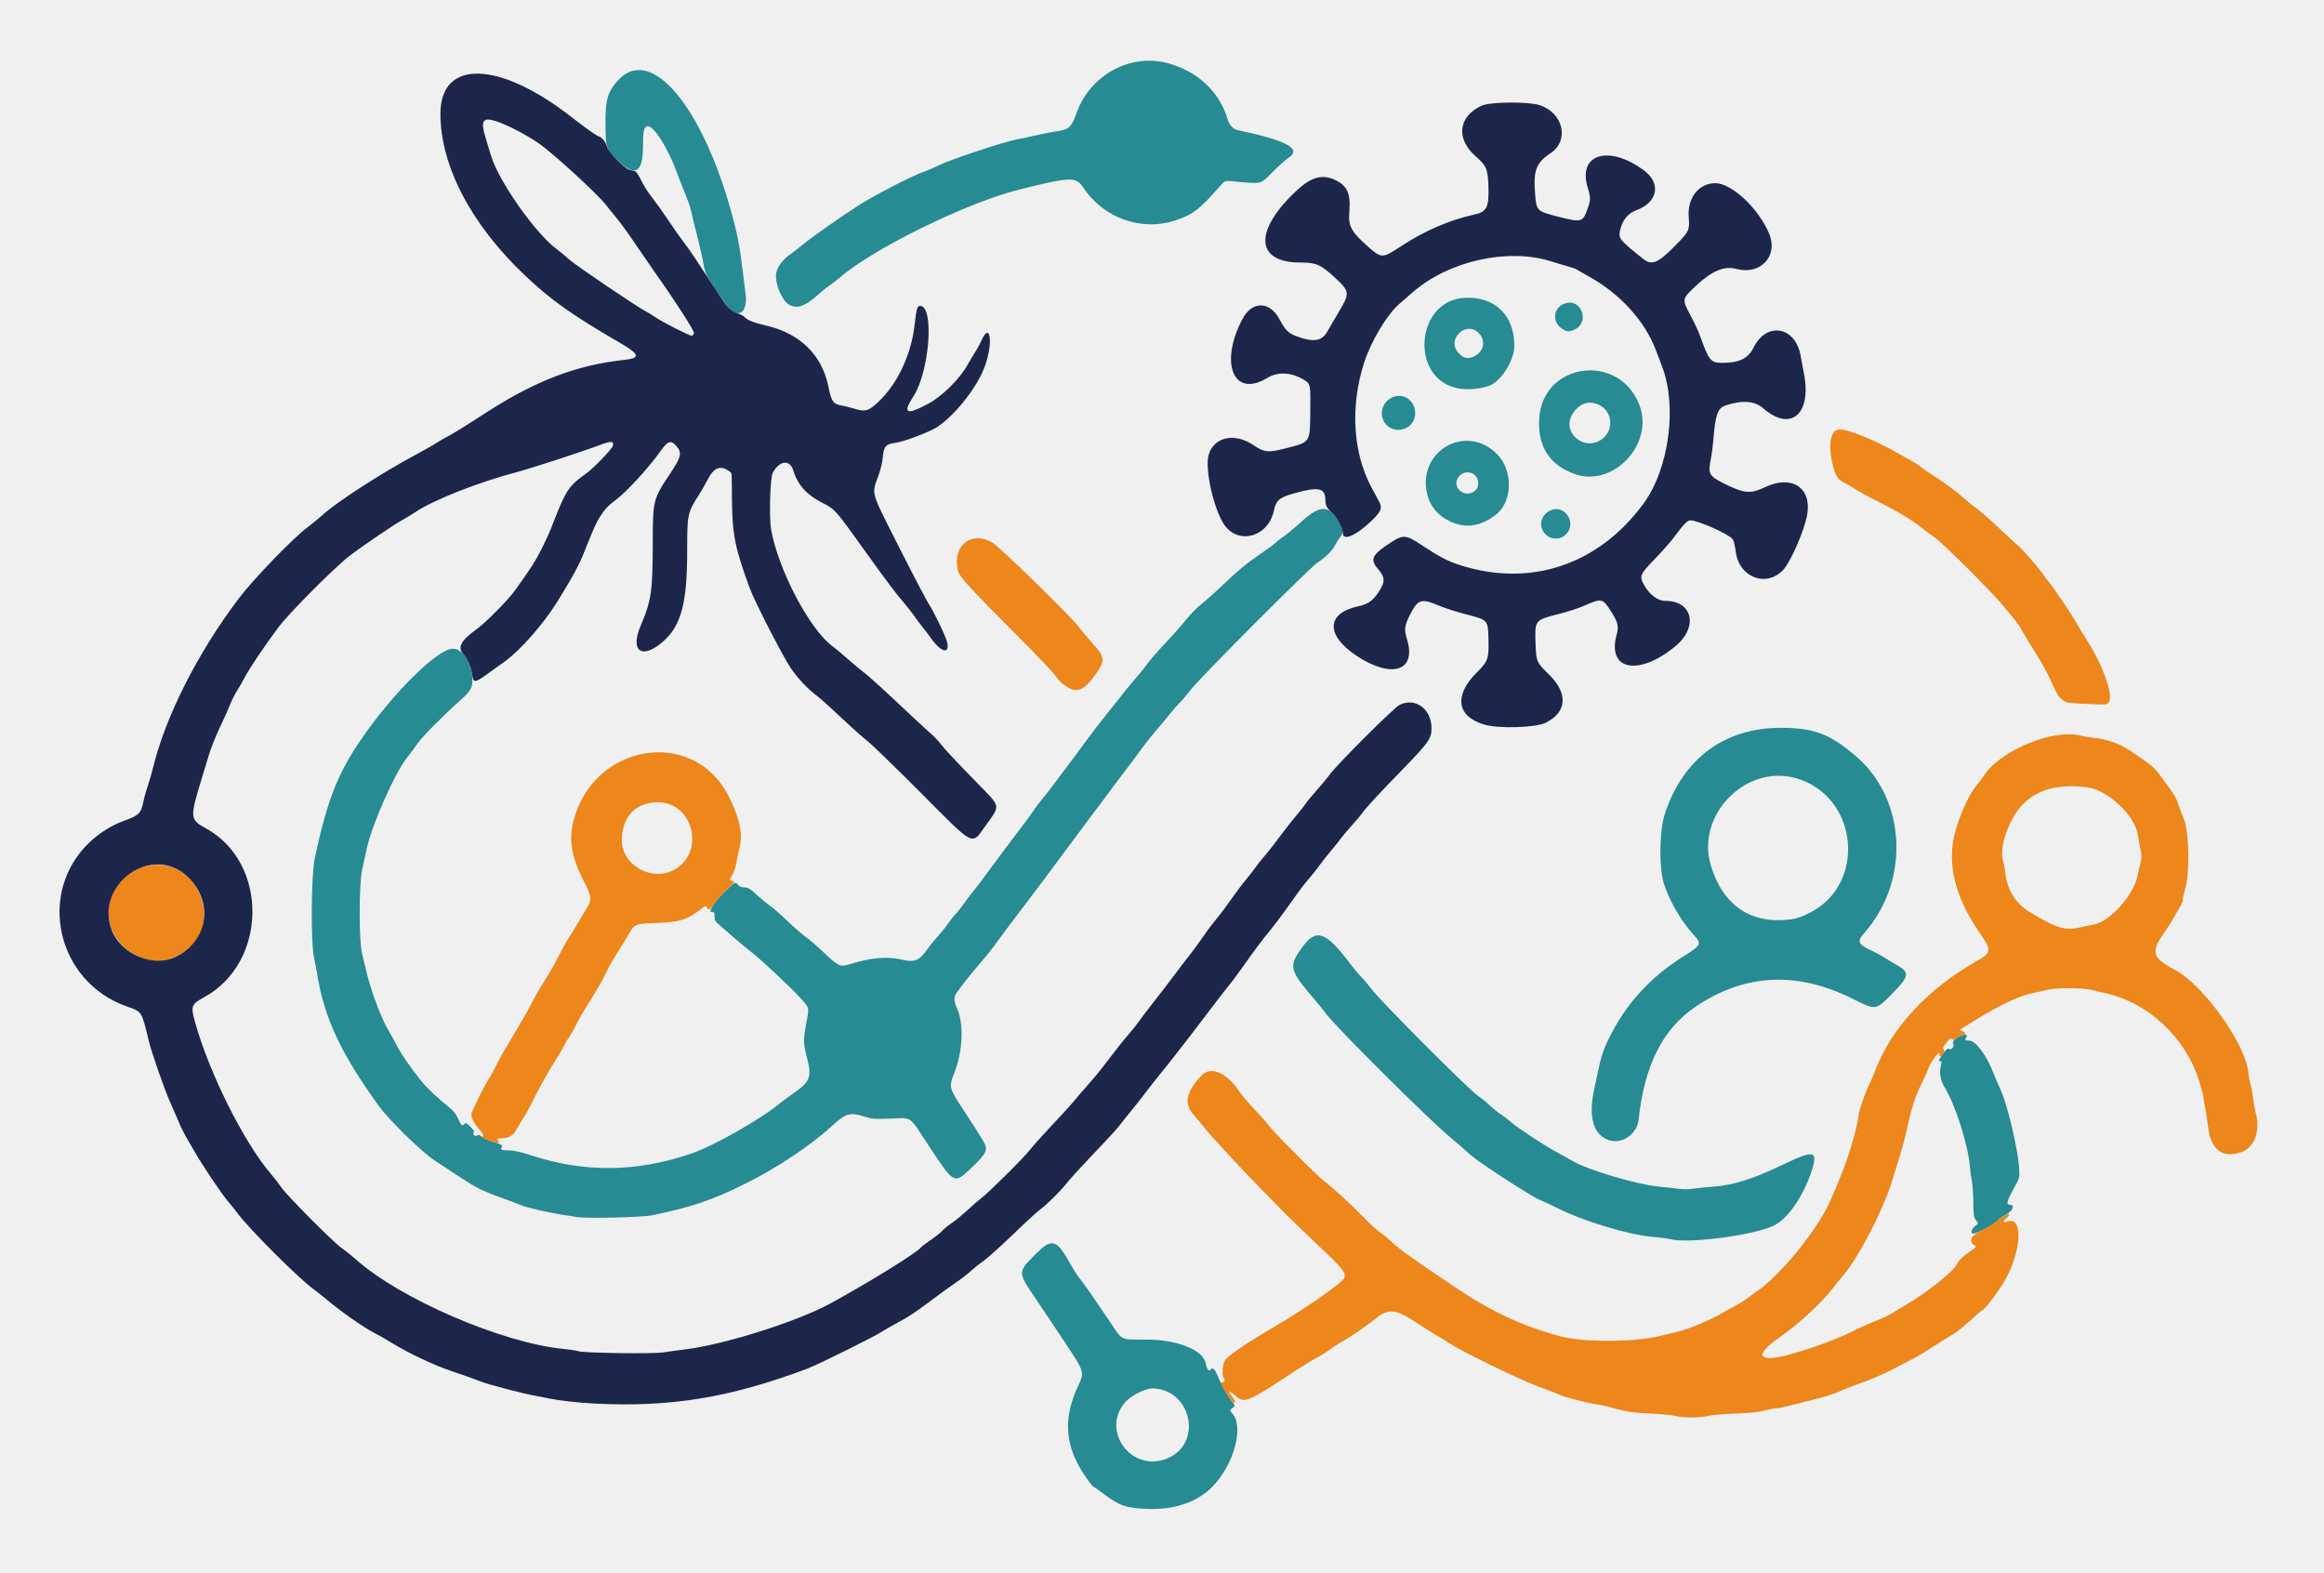
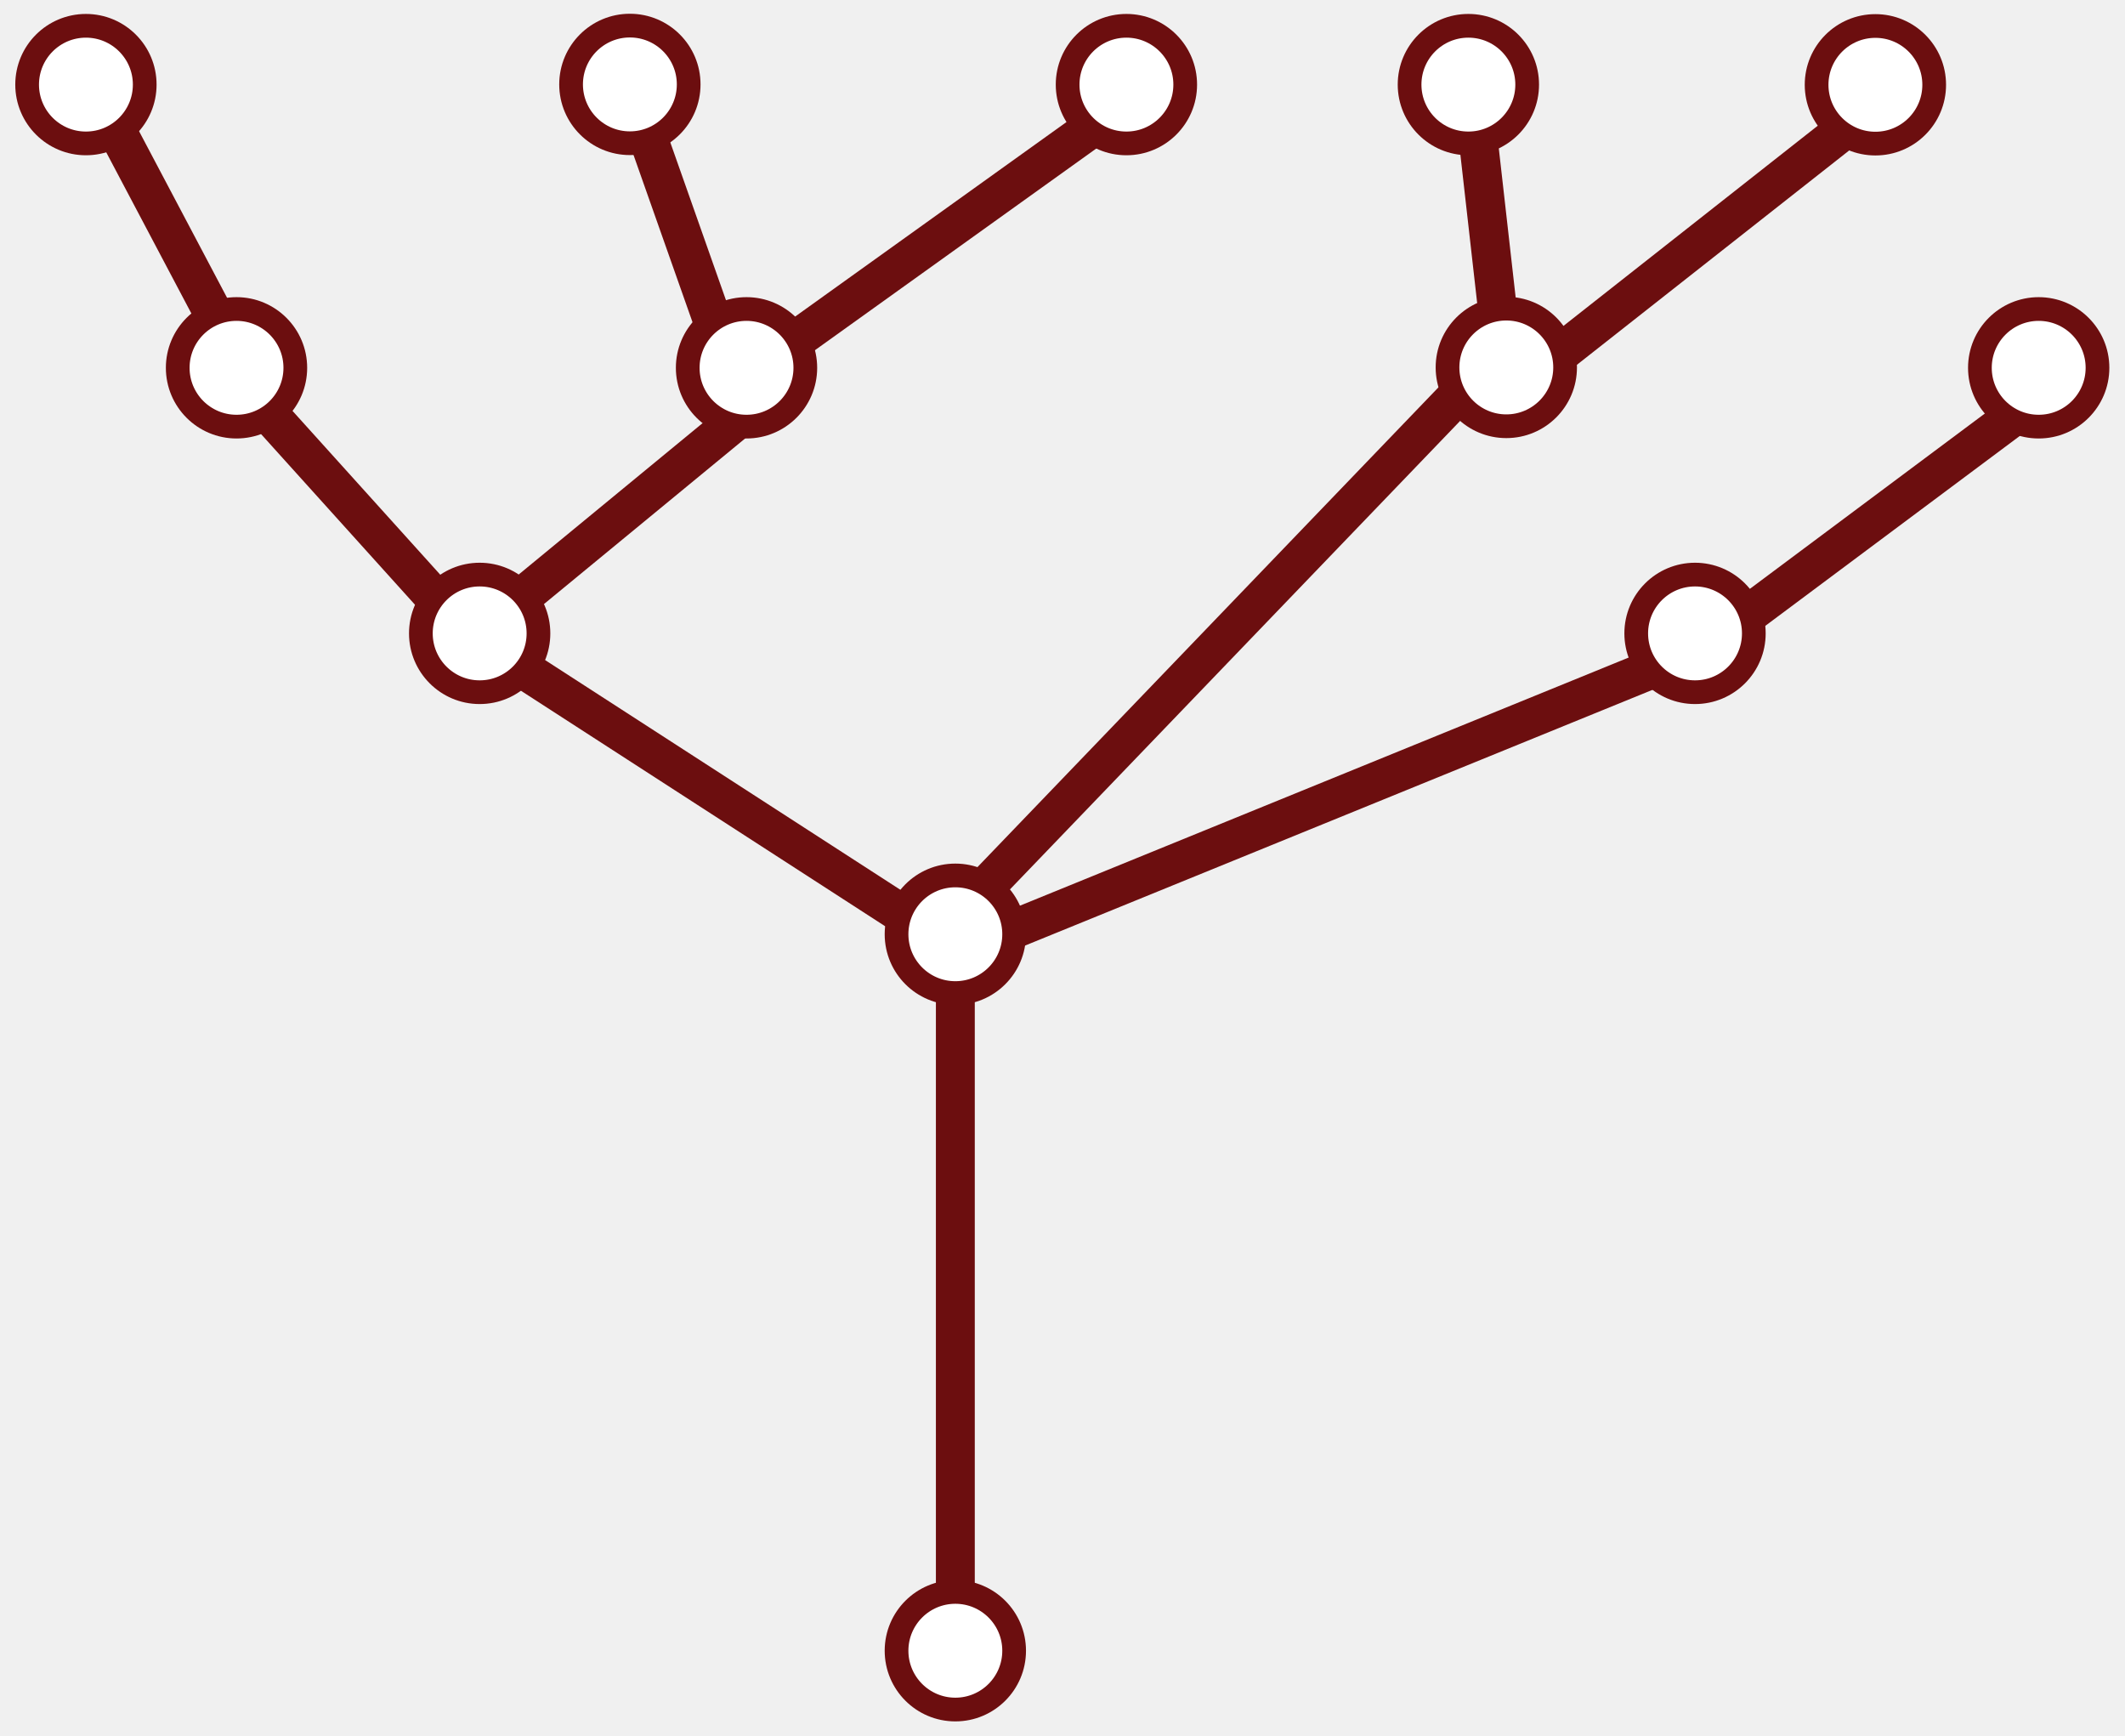
- <svg xmlns="http://www.w3.org/2000/svg" viewBox="-20 -20 1992 1348" width="498" height="337" role="img" aria-labelledby="t">
-   <path fill="#268B92" fill-rule="evenodd" d="M949.4 1272C942.2 1270.9 936 1267.9 926.7 1260.9C922.2 1257.5 917.9 1254.5 917.2 1254.2C916.4 1253.9 912.7 1249 908.9 1243.3C892.5 1218.4 891.1 1194.8 904.6 1166.8C909.5 1156.5 909 1154.9 894.8 1133.6C890.2 1126.7 884.2 1117.6 881.3 1113.3C878.5 1109 871.7 1099 866.3 1091C852.5 1070.6 852.5 1070 867.1 1055.4C881.8 1040.7 885.4 1041.7 897.8 1063.9C900.4 1068.5 903.9 1073.9 905.6 1075.9C908.4 1079.2 918.9 1094.3 934.1 1117C941.9 1128.6 941.3 1128.3 960.5 1128.1C988.5 1127.8 1011.7 1136.9 1013.6 1148.9C1014.3 1153.2 1016.3 1155.9 1017.5 1154C1018.8 1151.9 1021.2 1153.1 1022.6 1156.8C1026.3 1165.7 1031.2 1174.9 1034.9 1179.7C1038.9 1184.9 1038.9 1184.9 1036.4 1186.8C1033.8 1188.6 1033.8 1188.6 1036.6 1191.9C1046.2 1203.3 1037.6 1234.9 1019.8 1253.6C1004.2 1270 979.5 1276.4 949.4 1272ZM981.4 1229.6C1011.5 1216.2 1000.6 1170 967.4 1170C962.1 1170 950.4 1175.7 945.7 1180.5C921.9 1205 949.9 1243.6 981.4 1229.6ZM1411.5 1042C1409.8 1041.5 1403.1 1040.7 1396.5 1040.1C1376.4 1038.4 1337.3 1026.7 1315.7 1015.8C1309.2 1012.6 1301.6 1009 1298.8 1007.9C1294.9 1006.4 1267.9 989.4 1256.5 981.4C1255.4 980.6 1252 978.3 1249 976.3C1246 974.3 1241 970.4 1237.9 967.6C1234.9 964.8 1228.8 959.6 1224.5 956C1205.8 940.7 1124 859.3 1115.9 848C1114.1 845.5 1110.3 840.8 1107.5 837.5C1084.9 811.3 1084.2 808.3 1096.2 791.9C1108.2 775.3 1116.4 778.2 1137.7 806.5C1141.1 810.9 1145.2 815.9 1147 817.5C1148.8 819.1 1152.7 823.9 1155.8 828C1162.4 837.1 1239.4 914.3 1246.5 919C1249.2 920.8 1254 924.6 1257 927.5C1260 930.3 1264.5 933.9 1266.9 935.4C1269.3 936.9 1273.1 939.9 1275.4 941.9C1280.6 946.6 1304 962 1314 967.3C1318.1 969.5 1324.4 973 1328 975.1C1341.2 982.8 1382.5 995.1 1401.6 997C1407.6 997.6 1415.4 998.4 1418.8 998.9C1422.6 999.4 1427.5 999.4 1430.8 998.9C1434 998.4 1442.3 997.5 1449.4 997C1466.5 995.6 1483.5 990.1 1508.9 977.9C1535.5 965.1 1538.7 966 1532.4 984.8C1525.4 1005.9 1511.9 1025.1 1500.3 1030.5C1482.6 1038.9 1426 1046.2 1411.5 1042ZM1670.6 1037.3C1669.2 1035.8 1670.2 1032.9 1672.9 1030.9C1675.9 1028.7 1675.9 1028.7 1673.7 1025.8C1671.7 1023.1 1671.5 1021.5 1671.4 1010.1C1671.3 1003.1 1670.8 995.1 1670.2 992.4C1669.6 989.7 1668.8 984.1 1668.5 980C1666.9 960.9 1656 926.8 1646.6 911.5C1642.9 905.6 1642 898.3 1644.1 891C1644.3 890.2 1643.9 889.6 1643.2 889.5C1641.2 889.5 1641.5 888.8 1645.4 883.2C1648.2 879.3 1649.6 878.2 1650.5 879C1652.3 880.5 1655.7 876.5 1654.2 874.7C1652.7 873 1655.9 869.8 1661.2 867.6C1665.1 865.9 1667.1 866.9 1665.1 869.4C1663.7 871.1 1664.7 872 1668.3 872C1673.4 872 1683.1 885 1688.4 899.1C1689.7 902.6 1692.6 909.3 1694.8 914C1700.7 926.8 1709.9 965.8 1710.7 981.5C1711.1 989.2 1711 989.8 1707.5 996C1699.9 1009.7 1699.2 1012.5 1702.8 1012.5C1707.3 1012.5 1705.3 1017.7 1699.6 1021C1696.5 1022.7 1693.8 1024.5 1693.5 1025C1691.4 1028.4 1672.1 1038.7 1670.6 1037.3ZM474.5 1023.1C471.8 1022.6 465.9 1021.7 461.5 1021.1C449.6 1019.2 431.1 1014.9 426 1012.7C423.5 1011.7 415.9 1008.8 409 1006.3C393.3 1000.6 387.6 997.7 373.6 988.5C367.5 984.5 358 978.2 352.4 974.5C341 967 313.6 940.1 304.5 927.6C271.6 882.1 257.2 850.9 251.5 812.5C251.1 810.3 250.1 805.1 249.2 801C246.3 788 246.7 730.1 249.8 715.5C260.5 665.8 269.4 642.9 290.1 612.9C317.3 573.4 355.2 536 368.2 536C376 536 383.5 546.5 384.7 559.4C385.6 568.8 384.2 571.6 374.7 580.1C359.3 593.8 341.8 611.5 337.7 617.5C335.4 620.8 331.7 625.9 329.3 628.8C318.6 642 298.6 687 294.2 708C293.1 713.2 291.3 721.3 290.3 726C287.7 738.5 287.6 786 290.3 797C291.3 801.1 293.3 809.2 294.6 814.9C298.4 830.4 307.6 854.7 313.2 863.5C314.5 865.7 317.6 871.3 320 875.9C324.2 883.9 331.8 894.9 341.3 906.8C345.6 912.2 356.2 922.1 365.1 929.2C368.7 932 370.9 934.8 372.5 938.5C375.3 944.6 376.3 945.6 378 943.4C379.2 942.1 379.8 942.4 383.1 945.6C385.8 948.3 386.7 949.7 386 950.5C384.5 952.3 387.5 954.6 389.3 953.1C390.4 952.3 391.1 952.5 392.5 954C393.5 955.1 397.5 957 401.4 958.2C409.7 960.6 411.5 961.7 410 963.5C408.4 965.4 409.9 966 416.3 966C420.6 966 426.1 967.2 436.4 970.6C481.8 985.2 526.2 984.6 572.5 968.7C591.8 962.1 630.7 940.1 648 926C650.5 924 654.6 920.9 657.1 919.2C674.2 907.6 676 903.9 672.1 888.2C668.5 874 668.4 872 671 857.6C673.7 843 673.9 844.1 666.3 835.6C658.7 827.1 631.3 801.4 623.4 795.5C620.5 793.3 614.4 788.2 609.8 784.2C605.2 780.2 599.5 775.2 597 773.1C593.1 769.8 592.5 768.7 592.5 765.4C592.5 762.3 592.2 761.6 590.8 761.8C585.7 762.6 592 752.8 603.5 742.1C610.4 735.7 610.4 735.7 612.3 738.1C613.7 739.8 615.3 740.5 618 740.6C621.2 740.6 622.8 741.6 628.6 746.9C632.4 750.4 637.5 754.6 640 756.3C642.5 758 649.4 764 655.3 769.7C661.3 775.4 668.3 781.4 670.8 783.2C673.4 784.9 680 790.6 685.5 795.8C698.3 808 700.2 808.9 707.3 806.7C726.5 800.7 740 799.5 753.6 802.6C764 805.1 768.4 803.1 775.2 793.1C776.9 790.6 780.8 785.9 783.7 782.7C786.6 779.5 790.8 774.3 792.9 771.2C795 768.1 797.8 764.6 799 763.5C800.2 762.4 803.3 758.6 805.8 755C808.3 751.4 811.8 746.9 813.4 744.9C815.1 742.9 818.8 738.3 821.5 734.5C831 721.6 836.5 714.1 841.3 707.8C846.1 701.5 851.2 694.7 859.6 683.5C862.1 680.2 865.2 675.7 866.7 673.6C868.1 671.4 871.6 666.9 874.4 663.5C877.2 660.1 880.9 655.4 882.7 652.9C884.5 650.5 888.6 644.9 892 640.5C895.3 636.1 899.5 630.5 901.3 628.1C903 625.7 907.9 619.2 912 613.6C916.1 608 921.9 600.5 924.7 597C927.6 593.4 931.4 588.6 933.2 586.3C944.7 571.7 950.1 565.1 954.5 560.1C957.3 557 961.1 552.2 963 549.5C964.9 546.7 971.9 538.6 978.6 531.5C985.3 524.4 993.6 515 996.9 510.8C1000.2 506.6 1006.2 500.5 1010.2 497.4C1014.2 494.2 1023.8 485.6 1031.5 478.2C1041.2 468.9 1049.5 462.1 1058.6 456C1065.7 451.2 1072.2 446.4 1073 445.5C1073.8 444.6 1077 442.1 1080.1 439.9C1083.2 437.8 1089.6 432.5 1094.3 428.2C1111.4 412.3 1119.5 412.3 1127.8 427.8C1131.6 435 1131.7 436.4 1128.6 440.4C1127.3 442.1 1125.4 445.3 1124.2 447.5C1121.8 452.2 1116.5 457.4 1109.5 462C1102.7 466.4 1007.9 561.5 1000.3 571.5C997 575.9 992.8 580.9 991 582.5C989.3 584.1 985.5 588.4 982.7 592C979.8 595.6 974.4 602.1 970.6 606.5C966.8 610.9 962 617 959.8 620C955.1 626.6 946 638.7 940.5 645.8C938.3 648.6 933.4 655.2 929.5 660.5C925.6 665.8 920.7 672.5 918.4 675.3C916.2 678.2 912.9 682.5 911.1 685C909.4 687.5 905 693.3 901.5 698C897.9 702.7 891.8 710.9 887.8 716.4C875.2 733.4 873.8 735.3 860 753.5C847.2 770.3 843 775.9 831.5 791.5C828.8 795.3 823.3 802 819.4 806.4C815.6 810.9 810.4 817.1 807.9 820.3C805.5 823.5 802.3 827.8 800.8 829.7C797.3 834.2 797.3 837.4 800.7 845.3C806.3 858.3 805.1 881.6 797.9 899.8C793.3 911.4 793.6 912.7 804.2 928.9C813.1 942.4 817.9 949.8 822.7 957.8C827.3 965.4 826 968.3 811.8 981.8C798 994.9 797.6 994.6 777.2 963.7C758.4 935.1 762.3 938 743.7 938.7C729.8 939.2 727.7 939.1 721.3 937.1C708.1 933.1 705.3 933.9 692.7 945.4C674.7 961.9 645.2 981.5 618.9 994.5C590.1 1008.7 574.2 1014.2 539.5 1021.5C530.6 1023.4 483.9 1024.5 474.5 1023.1ZM1357.5 956.6C1345.3 951.3 1341.5 936.7 1346.4 913.7C1352.6 884.3 1353.1 882.4 1358.8 870.6C1372.9 841.3 1394 817.9 1422.5 800C1438.4 790 1438.9 789 1431.7 781.2C1421.2 769.7 1411.3 752.9 1406.4 738C1401.9 724.3 1402.2 692 1407 677.5C1422.5 630.2 1458.3 603.7 1506.5 603.8C1534.9 603.9 1548 608.8 1570.4 627.8C1614.3 665 1617.5 735.4 1577.4 780.3C1571.6 786.7 1572.9 789.6 1583.5 794.4C1586.8 795.9 1592.2 798.8 1595.5 800.9C1598.8 803 1603.6 805.9 1606.3 807.4C1616.9 813.4 1616.4 816.8 1602.7 830.8C1587.6 846.3 1588.3 846.2 1567.5 835.8C1520.2 812.2 1475.1 814.5 1433.4 842.8C1405.2 861.9 1389.7 892.5 1384.5 939.6C1383.1 952.8 1369 961.7 1357.5 956.6ZM1514.7 768C1520 767.3 1524.3 765.9 1531.1 762.4C1580.4 737.7 1572.8 662.2 1519.5 647C1476.4 634.7 1433.5 678.5 1446.4 721.7C1456.7 756 1480.8 772.4 1514.7 768ZM1308.3 440.5C1306.5 439.7 1304.1 437.6 1303 435.8C1294.6 421.9 1314.7 408.5 1323.7 421.9C1330.9 432.5 1320 445.6 1308.3 440.5ZM1227.7 428.8C1215.2 424.6 1206.5 415.8 1203.5 404.3C1193.9 367.3 1235.9 342.3 1262.9 368.9C1277.3 383.1 1276.7 410.3 1261.8 421.5C1250.3 430.1 1239 432.5 1227.7 428.8ZM1244.4 400.5C1246.4 398.7 1247 397.1 1247 394C1247 383.6 1233 381.3 1229 391C1225.4 399.7 1237.3 407.1 1244.4 400.5ZM1329.3 386.1C1307.9 378.2 1298.1 362.8 1299.3 339.2C1301.7 290.9 1367.4 281.5 1385.1 326.9C1398.3 360.5 1362.5 398.4 1329.3 386.1ZM1352.1 357.1C1363.5 349.9 1362.8 333.2 1351 327.2C1342 322.7 1333.2 325.7 1327.6 335.3C1318.7 350.4 1337.1 366.7 1352.1 357.1ZM1175.2 348C1164.8 345.6 1160.9 332.7 1168.1 324.5C1177.3 314.1 1193 320.2 1193 334.2C1193 343.6 1184.5 350.1 1175.2 348ZM1228.7 312.6C1188.3 303.9 1193.5 238 1234.8 235.3C1260.9 233.6 1278 249.9 1278 276.4C1278 289.1 1266.2 307.5 1256 310.8C1246.6 313.8 1237.3 314.4 1228.7 312.6ZM1243.6 285.4C1251.9 281.4 1253.8 272.1 1247.6 265.6C1237.1 254.4 1219.8 270.3 1229.7 282C1234 287.1 1237.9 288.1 1243.6 285.4ZM1319.4 262.1C1309.7 256.2 1311.2 243.1 1321.9 239.9C1336 235.7 1342.9 256.9 1329.3 262.6C1325 264.5 1323.1 264.4 1319.4 262.1ZM606.1 245.5C603.5 243.3 592.7 227.7 586.2 216.9C585 214.9 583.6 210.2 583 206.4C582.5 202.6 579.9 191.4 577.4 181.5C574.9 171.6 572.4 161.6 572 159.3C571.5 157 569.5 151.3 567.6 146.8C565.7 142.2 562.5 134.1 560.5 128.7C552.6 106.9 540.4 87.6 535 88.2C531.9 88.6 531.1 92.1 531.1 107C530.9 128.4 523.8 131.7 509 117.2C499.5 107.8 499.1 106.6 499 86.5C498.8 65.1 500.9 58.2 510.4 48.2C537.8 19.2 581 69.7 606.5 160.5C612.1 180.7 614.3 192 616.9 214.5C617.5 219.4 618.5 227 619 231.4C621 245.9 614.8 252.7 606.1 245.5ZM656.2 241C650.1 237.3 644.4 223.7 645.2 214.9C645.8 209.2 650.6 202.6 657.9 197.6C660.3 195.9 665 192.2 668.3 189.5C675.2 183.7 697.4 168.1 715.2 156.5C727.9 148.2 762.5 130.3 771.4 127.4C774.2 126.5 779.9 124 784 122C793.9 117 840.2 101.6 851 99.6C855.7 98.7 863.3 97.1 868 96C872.7 94.9 880.5 93.3 885.4 92.6C896.4 91 898.3 89.3 902.9 76.5C914.5 44.5 948.2 25.9 980 33.9C1005.8 40.5 1025.1 58.2 1032.1 81.8C1033.6 87 1036.9 90.7 1040.7 91.5C1083.4 100.5 1096.4 107.6 1084.2 115.4C1082.2 116.7 1076.1 122.1 1070.7 127.5C1059.9 138.3 1062.4 137.8 1036.7 135.4C1029.9 134.7 1029.9 134.7 1025.2 140.1C1008.2 159.4 1002.8 163.6 988.4 168.6C958.9 178.7 926.1 167.3 908.6 140.8C902.2 131.3 898 131.4 853.5 142.5C808.2 153.8 727 193.8 699.1 218.5C697.1 220.2 693.5 223 691 224.7C688.5 226.4 683.6 230.4 680.1 233.5C669.7 242.8 662.7 245 656.2 241Z" />
-   <path fill="#ED861B" fill-rule="evenodd" d="M1415.7 1193.5C1413.1 1192.8 1403.6 1191.9 1394.7 1191.5C1379.2 1190.9 1373 1189.8 1357.4 1185.4C1354.6 1184.7 1350.1 1183.7 1347.4 1183.4C1340.8 1182.5 1320.4 1177.3 1317 1175.5C1315.5 1174.7 1307.8 1171.8 1299.9 1168.9C1284.5 1163.4 1232.6 1138.2 1222.4 1131.3C1219.2 1129.1 1214.9 1126.5 1213 1125.5C1211.1 1124.5 1203.7 1119.9 1196.7 1115.3C1175.5 1101.3 1170.5 1100.8 1157.6 1111.4C1151.7 1116.1 1135.2 1127.4 1130.5 1129.8C1128.3 1130.9 1123.8 1133.8 1120.5 1136.3C1117.2 1138.7 1112 1142 1109 1143.5C1106 1145 1096.5 1150.8 1088 1156.4C1047.9 1182.7 1046.6 1183.2 1038.1 1175.5C1033.3 1171.1 1032.1 1172.1 1036.2 1177.1C1038.5 1179.9 1039.1 1181.3 1038.3 1182.1C1037.5 1182.9 1036.1 1181.5 1033.2 1177.3C1028.8 1170.7 1025.7 1165.1 1026.5 1164.9C1026.8 1164.8 1027.4 1164.7 1027.9 1164.6C1029.6 1164.4 1030.3 1163 1029.3 1161.8C1026.9 1158.7 1027.7 1148.5 1030.6 1145.1C1034.3 1140.6 1051.9 1129 1076.5 1114.6C1098.6 1101.7 1129.5 1080.1 1131.9 1075.9C1134.4 1071.4 1132 1068.2 1109.6 1047.1C1098 1036.1 1086.7 1025.3 1084.5 1023.1C1082.3 1020.8 1072.6 1011 1063 1001.2C1053.4 991.4 1040.2 977.5 1033.7 970.4C1027.2 963.3 1020.2 955.7 1018.2 953.5C1016.2 951.3 1013 947.5 1011.1 945C1009.2 942.5 1005.8 938.4 1003.5 935.9C994.4 926.1 996.2 916.5 1009.8 901.8C1017.6 893.4 1031.3 899.1 1042.3 915.5C1044.5 918.8 1050.5 925.8 1055.5 931C1060.5 936.2 1065.7 942.1 1067 944C1070.5 949.2 1108.6 987.5 1115 992.3C1122 997.5 1138.8 1013 1149.9 1024.4C1154.6 1029.3 1160.5 1034.6 1163 1036.3C1165.5 1037.9 1169.6 1041.3 1172.1 1043.7C1178.9 1050.3 1189.5 1057.9 1225.8 1082.3C1257.8 1103.9 1284.2 1116.3 1317 1125.2C1336.8 1130.6 1379.8 1130.5 1402.5 1125.1C1406.9 1124 1413.7 1122.4 1417.5 1121.5C1427.3 1119.1 1442.8 1112.8 1454 1106.6C1459.2 1103.6 1466.2 1099.8 1469.5 1098C1472.8 1096.2 1477.5 1093.1 1480 1091.1C1482.5 1089.1 1486.5 1086.1 1489 1084.5C1495.4 1080.4 1513.1 1062.2 1522.6 1050C1538.7 1029.2 1545.5 1017.9 1552.8 1000C1554.5 995.9 1557.1 989.6 1558.5 986C1565 970.3 1573 942.4 1573 935.8C1573 933 1578.8 916.2 1581.9 910.1C1583.2 907.7 1585.8 901.6 1587.7 896.6C1601.7 860.5 1632.7 827.2 1674.7 803.5C1687.1 796.4 1687.3 794.6 1676.6 779.1C1654.8 747.5 1648.2 718.2 1656.6 690.4C1660.9 676.1 1668.3 660.2 1673.5 654C1675.6 651.5 1679 646.9 1681.2 643.8C1695.4 622.8 1740.1 604.6 1763 610.4C1766 611.2 1771.7 612.1 1775.5 612.5C1785.4 613.5 1795.9 617.1 1803.8 622.1C1819.4 632.1 1827.1 638.2 1831 643.8C1833.2 646.9 1837.2 652.4 1839.9 655.9C1842.7 659.6 1845.7 664.9 1846.8 668.4C1847.9 671.8 1850.3 678.1 1852.1 682.5C1856.4 693 1857 728.7 1853.1 741.5C1852 745.3 1851 749.6 1851 751.1C1851 752.5 1849.7 755.7 1848 758.3C1846.4 760.9 1844.1 764.8 1843 766.9C1841.9 769.1 1838.1 775.1 1834.5 780.2C1823.4 796.1 1824.9 801.1 1844 811.1C1868.2 823.8 1904.3 873.9 1907.1 898.8C1907.6 903.2 1908.5 908.1 1909.1 909.6C1909.6 911.2 1910.6 916 1911.1 920.3C1911.6 924.7 1912.7 930.8 1913.5 933.8C1917.7 949.7 1912.4 963.7 1900.8 967.6C1884.4 973 1874.7 965.1 1872.5 944.8C1871.7 938 1870.6 930.9 1870.1 929C1869.5 927.1 1869 924 1869 922.2C1869 920.4 1866.9 912.5 1864.4 904.7C1852.6 868.7 1821.1 839.5 1785.4 831.4C1782 830.7 1776.6 829.3 1773.4 828.5C1765.5 826.5 1741.4 826.4 1734 828.5C1731 829.3 1726.2 830.4 1723.5 830.9C1711.6 833.1 1693.2 841.7 1671.5 855.3C1666.5 858.4 1661.8 861.4 1661 861.9C1659.8 862.6 1660 863 1662.3 863.9C1665 865 1665.2 867 1662.6 867C1661.9 867 1659.7 868.1 1657.7 869.5C1655.7 870.8 1653.8 871.5 1653.5 871C1652.4 869.3 1651.4 869.9 1648.1 874C1645.5 877.2 1645.1 878.4 1646 879.5C1646.9 880.5 1646.7 881.5 1645.5 883.4C1644 885.7 1641.1 886.2 1642.5 884C1642.8 883.5 1642.6 882.9 1642.1 882.6C1641.1 881.9 1633 893.4 1633 895.5C1633 896.2 1630.3 902.2 1627 908.9C1621.5 920.2 1618.7 928.5 1615.5 943.5C1613.2 954 1610.8 963.2 1607 975.5C1604.9 982.1 1602.5 989.8 1601.7 992.5C1593.9 1017.6 1573.1 1057.8 1559.6 1073.5C1556.7 1076.8 1552.9 1081.5 1551.1 1084C1542.6 1095.3 1522.5 1114.1 1508.7 1123.7C1489 1137.5 1485.4 1144 1497.8 1144C1508.5 1144 1548 1131.1 1568.1 1121C1573.7 1118.1 1582.5 1114.2 1587.4 1112.3C1592.4 1110.4 1599.2 1107.2 1602.5 1105.1C1605.8 1103 1610.8 1100 1613.5 1098.4C1628.9 1089.7 1652.4 1071.4 1656.2 1065.1C1659.4 1059.7 1661.9 1057.2 1668.4 1052.8C1674.3 1048.7 1674.3 1048.7 1672.1 1047.1C1667.3 1043.5 1669.4 1039.1 1678 1034.8C1682.1 1032.8 1687.3 1029.7 1689.5 1028.1C1697.6 1021.9 1701.2 1019.8 1702.1 1020.7C1702.6 1021.2 1701.8 1022.5 1700 1023.9C1696.4 1026.5 1696.8 1028.4 1700.6 1027C1713.7 1022 1713.2 1049.8 1699.7 1075.2C1695 1084.1 1681 1103 1679.1 1103C1678.7 1103 1674 1107 1668.7 1111.9C1663.3 1116.9 1656.4 1122.3 1653.2 1124.1C1650.1 1125.9 1642.5 1130.6 1636.5 1134.5C1630.5 1138.5 1622.8 1143.1 1619.5 1144.7C1616.2 1146.3 1608.3 1150.4 1602 1153.8C1595.7 1157.1 1584 1162.2 1576 1165C1568 1167.9 1560.2 1170.9 1558.7 1171.7C1554.2 1174 1542.3 1177.8 1531 1180.5C1525.2 1181.9 1517.1 1183.9 1512.9 1185C1508.7 1186.1 1504 1187 1502.4 1187C1500.9 1187 1496.4 1187.9 1492.6 1188.9C1487.6 1190.3 1480.4 1191 1468 1191.5C1458.3 1191.8 1447.7 1192.7 1444.5 1193.5C1437.1 1195.3 1422.1 1195.3 1415.7 1193.5ZM400.9 958.1C393.7 955.8 392.5 955.1 393.9 953.7C394.6 953 393.7 951.3 391.1 948.3C386.7 943.4 384 938.3 384 935.1C384 932.9 396.3 908.1 400 903C401.1 901.5 403.3 897.3 405 893.8C406.6 890.4 409.6 884.7 411.7 881.3C413.8 877.9 416.7 873 418.2 870.3C419.7 867.7 423.5 861.2 426.6 856C429.8 850.8 434.4 842.4 437 837.4C439.5 832.5 444.1 824.6 447.2 819.9C450.2 815.3 455.1 806.8 458 801C460.9 795.2 465.1 787.6 467.4 784C469.7 780.4 473.3 774.6 475.4 771C477.5 767.4 480.7 762 482.6 759C487.5 751.2 487.2 748.3 480.4 735.2C469.9 714.9 467.4 700.3 471.5 683.8C488.3 617.6 573 603 603.8 661C613.5 679.2 617.1 695.2 614 706C613.4 707.9 612.3 713.3 611.5 717.9C610.6 723.3 609.1 727.7 607.5 730.2C605 734 605 734 607.5 735C610.1 736 610.1 736 603.4 742.2C599.8 745.6 594.7 751.1 592.2 754.4C587.8 760.1 587.6 760.3 586.2 758.2C584.9 756.1 584.8 756.1 580.4 759.5C568.8 768.4 562.3 770.4 544 771C524.8 771.6 523.6 772 519.2 780.1C517.7 782.9 513.4 790 509.6 795.8C505.9 801.7 501.5 809.3 500 812.7C497 819.3 489.4 832.5 482.5 843C480.2 846.6 476.3 853.3 474 858C471.7 862.7 468.7 867.8 467.5 869.5C466.2 871.1 464.2 874.5 463 877C461.8 879.5 458.8 884.6 456.3 888.5C450.4 897.6 439.9 916.6 435.6 925.7C433.7 929.7 430.8 934.9 429.2 937.2C427.6 939.6 425.1 943.9 423.5 946.7C420.1 953 417.2 955.1 411.1 955.6C408.6 955.8 406.3 955.9 406.1 956C405.9 956 406.3 956.6 406.9 957.4C408.8 959.7 406.9 959.9 400.9 958.1ZM108.5 803C87.5 798.5 73 781.7 73 762C73.1 727.5 116.1 708 140.8 731.4C159.6 749.1 159.7 779.1 141 793.5C130 802 118.8 805.3 108.5 803ZM1764.3 774.6C1767.7 773.8 1772.2 772.8 1774.2 772.5C1788.5 770.3 1809.6 746.5 1812.5 729.3C1812.9 727.2 1813.8 722.9 1814.6 719.8C1815.9 714.8 1815.8 713.2 1814.6 707.3C1813.8 703.6 1812.9 698.4 1812.5 695.9C1810.4 679.3 1786.6 656.9 1768.8 654.7C1731.8 650.1 1709 663.7 1698.6 696.8C1695.9 705.6 1695.3 713.9 1697.1 718.7C1697.7 720.2 1698.5 725 1699 729.2C1700.5 742.6 1708 754.5 1719.1 761.3C1743.4 776 1749.8 777.9 1764.3 774.6ZM557.8 725.5C584.8 710.8 574.5 667.7 544 667.6C525 667.5 513.1 680 513 700.1C512.9 721.4 538.6 736 557.8 725.5ZM1763.4 583.1C1752.4 582.5 1751 582.3 1747.9 579.9C1744.3 577.1 1743.7 576.2 1736.7 561C1734.3 555.8 1729 546.3 1725 540C1721 533.7 1715.9 525.4 1713.8 521.6C1711.7 517.7 1708.4 512.8 1706.4 510.6C1704.5 508.3 1700.4 503.4 1697.3 499.5C1688.5 488.6 1646.2 446.3 1639 441.2C1635.4 438.7 1630.5 435 1628 433C1619.7 426.3 1607.8 419 1591.6 410.8C1582.7 406.4 1573.7 401.5 1571.5 400C1569.3 398.5 1565.2 396.1 1562.5 394.7C1555.2 391.1 1553.5 388.6 1551 378.8C1546.5 360.8 1549 348 1557.1 348C1564.2 348 1586.7 357.1 1605 367.5C1609.7 370.1 1616 373.7 1619 375.3C1622 376.9 1625.6 379.3 1627 380.6C1628.4 381.8 1633 385 1637.2 387.7C1646.9 393.8 1656.8 401.1 1663.9 407.5C1667 410.3 1671.8 414.1 1674.5 416C1677.3 417.9 1686.1 425.7 1694.3 433.4C1702.4 441.1 1709.6 447.8 1710.4 448.2C1712.2 449.2 1727.7 467.1 1731 471.9C1732.4 473.9 1735.1 477.6 1737.1 480C1741.4 485.2 1758.1 510.3 1760.6 515.2C1761.5 517 1765.5 523.7 1769.6 530C1782.8 550.8 1791.9 577.1 1787.5 582C1785.5 584.2 1786.1 584.1 1763.4 583.1ZM896 569.5C890.2 566.1 888.5 564.6 883.9 558.3C881.8 555.5 872.3 545.4 862.8 535.8C808.2 480.9 802.3 474.5 801 468.7C796.2 447.5 812.6 434.5 830.7 445.1C837.1 448.9 898.4 508.7 904.8 517.5C906.8 520.2 912.2 526.6 916.7 531.7C927.7 544 927.8 546.1 917.4 560.3C909.6 571 903.3 573.7 896 569.5Z" />
-   <path fill="#1C264B" fill-rule="evenodd" d="M490 1183C475.5 1182.3 459.3 1180.4 450 1178.5C446.4 1177.7 441.7 1176.8 439.5 1176.4C429.1 1174.7 397.7 1166.5 390.5 1163.5C386.1 1161.7 376 1158.1 368 1155.5C352.8 1150.5 331.1 1140.3 315.5 1130.8C310.6 1127.7 304 1124 301 1122.5C291.9 1117.9 272.6 1104.4 260.1 1093.9C256.5 1090.9 251 1086.6 248 1084.3C235.3 1075 193.5 1033.2 183.7 1020C181.5 1017 177.5 1012 174.9 1009C169.7 1002.9 153.9 979.4 147 967.4C144.5 963.1 141 957.1 139.3 954.1C137.5 951 134.8 945.6 133.4 942C131.9 938.4 128.6 930.8 126 925C121.1 914.2 110.2 882.9 107.6 872.4C101.2 846.1 102 847.3 88.4 842.5C28.3 821.1 11.3 744.5 57.2 701.5C65.1 694 75.9 687.3 85.2 683.9C99.2 678.9 100.8 677.4 103 666.7C103.6 663.5 105.3 657.6 106.6 653.7C108 649.7 110 642.8 111.1 638.3C121.6 594.5 149.6 539.2 184.6 493C197.2 476.3 231.7 440.7 243.5 432C246.8 429.6 252.9 424.6 257 420.9C269.5 409.7 307 385.5 335.5 370.2C343.2 366.1 351.3 361.5 353.5 360C355.7 358.5 359.5 356.3 362 355C367 352.5 376 347 398 332.8C439.5 306.1 474.9 292.7 515.5 288.4C529.1 286.9 528.3 283.7 512 274.2C469.9 249.7 452.6 237.5 430.1 216.2C383.8 172.4 357.5 122.1 357.5 77.5C357.5 30.3 408.2 31.9 470.6 80.9C481.1 89.1 490.6 95.9 492.7 96.6C496.1 97.8 499 101.3 500.1 105.4C501.4 110.4 515.2 124.6 519.7 125.6C521.2 125.9 523.3 126.4 524.3 126.7C525.3 126.9 527.6 130.4 529.6 134.6C531.5 138.6 535.7 145.3 538.9 149.2C542 153.2 548.4 162.1 553 169C557.6 175.9 563.4 184.2 566 187.5C570.4 193 577.2 203.3 594.5 229.8C603.5 243.8 606.2 246.6 612 248.5C614.7 249.4 617.4 250.8 618.1 251.6C620.3 254.3 626.3 256.7 636.5 259C665.6 265.6 684.6 284.2 690.1 311.5C692.6 324.1 694.2 326.4 701.2 327.5C703.6 327.9 708.5 329.1 712.1 330.2C721.6 333.2 724.5 332.4 733 324.3C749.4 308.9 761.3 283.4 764 257.9C765.6 243.9 766.3 241.8 769.2 242.2C780.9 243.9 776.5 298.7 763.1 319.4C753.4 334.3 756.5 336.1 775 326.4C787.4 319.9 802.7 304.8 809.6 292.2C811.7 288.5 814.6 283.7 816 281.5C817.5 279.3 819.9 274.9 821.3 271.7C828.6 255.5 831.4 272.8 824.6 292.7C818.5 310.7 799.4 335.3 783.3 346C776.9 350.2 754.5 358.7 747.6 359.5C739.3 360.6 737.5 362.6 736.7 371.8C736.4 376 734.8 382.6 732.9 387.7C727 404.1 725.7 399.7 750.9 449.5C763.1 473.6 774.4 495.1 776 497.5C780.3 503.8 790.8 525.7 791.9 530.7C794.1 541 786.6 539.1 778 527C775.5 523.6 772 518.9 770.2 516.7C768.3 514.4 765.4 510.5 763.7 508C762 505.5 757.9 500.3 754.6 496.4C751.2 492.5 746.2 486.2 743.5 482.5C740.8 478.8 736.6 473.2 734.3 470.1C732 467 725.8 458.4 720.5 451C696 416.7 695.7 416.4 684.2 410.6C671.5 404.2 663.6 395.3 660 383.3C657.1 373.5 647.9 374.6 642.3 385.4C640.1 389.5 639.2 423.4 640.9 433.5C646.9 468 674 519.6 693.5 533.8C696.2 535.8 702.3 540.9 707 545.1C711.7 549.3 717.5 554.1 719.9 555.9C723.9 558.7 737.4 571 763.2 595.3C767.9 599.8 774.2 605.5 777 608C779.9 610.4 784.1 614.7 786.2 617.5C791.1 623.6 797.6 630.6 818.2 651.7C838.1 672.1 837.7 669.7 824.7 687.8C812.5 704.8 816.1 706.6 769 659.2C747.2 637.4 726.7 617.5 723.4 615C720.2 612.6 710.3 603.8 701.5 595.5C692.7 587.2 683.5 578.9 681 577C672.5 570.7 663.8 561.5 657.7 552.5C650.9 542.4 626.8 495.6 622.6 484C610.1 450.2 607.7 438.2 607.4 409C607.3 397.2 607.2 386.9 607.1 386.2C607 384.5 601 381 598.2 381C593.5 381 590.4 383.8 586.5 391.2C584.4 395.2 581.1 400.9 579.3 403.8C569.2 419.6 569 420.5 569 452.5C569 497 563.9 516 548.5 529.7C530.5 545.7 519.7 538.4 529.1 516.4C538.2 495 539.4 487 539.5 447.5C539.5 408.4 539.5 408.2 555 385C564.1 371.4 564.8 367.6 559.2 361.7C554.7 357 552.2 358 545.6 367.4C535.9 381 517.1 401.6 508 408.3C501.2 413.4 498.7 416 494.2 423C491 428.1 489 432.5 481 452.6C476.4 464.2 471 474.2 457.9 495.4C446.1 514.5 426 537.4 412.6 547C409.9 548.9 403.8 553.3 399.1 556.7C386.5 565.8 385.8 565.8 384.5 557.2C383.6 551.1 380.8 544.6 377 540.4C371.9 534.6 375.2 528.8 389.4 518.6C396.3 513.6 415.7 494 421 486.6C434.8 467.4 438.9 461.1 444.1 450.7C447.4 444.2 451.1 436.1 452.4 432.7C465.1 399.8 466.9 396.9 482.6 385.7C488.9 381.2 504.5 365 505.3 362.1C506.4 357.8 503.7 357.7 492.9 361.9C479.1 367.1 434.8 381.5 423.5 384.5C390.6 393.1 351.5 408.5 336 418.9C333 420.9 327.8 424.1 324.5 425.9C316.6 430.3 292 447.1 280 456.1C267.5 465.6 228.4 504.8 218.9 517.3C206.9 533.3 193.1 553.8 189.1 561.8C187.9 564.2 185.4 568.5 183.5 571.5C181.6 574.4 178.7 580.1 177.1 584.2C175.5 588.2 171.5 597.2 168.1 604.2C164.8 611.2 160.7 621.5 159 627.2C157.3 632.9 154.6 641.8 153 647C142.6 680.9 142.7 682.4 156.4 689.9C210.4 719.5 209.5 805 154.8 834.8C144 840.7 143.4 842.3 147.1 855.8C159.3 899.6 189.2 959.5 212.5 986.5C215.3 989.8 219.2 994.8 221 997.5C225.9 1004.7 265.3 1044.4 273 1049.8C276.6 1052.3 281.9 1056.6 284.8 1059.2C322.5 1093.1 410.5 1131.1 462.9 1136.1C468 1136.6 473.9 1137.5 475.9 1138.1C480.9 1139.7 539.3 1140.5 548.5 1139.1C552.4 1138.5 561 1137.3 567.7 1136.5C601.6 1132.2 662.9 1112.8 691.5 1097.3C723.4 1080 767.1 1053 769.5 1049C769.8 1048.5 773.4 1045.8 777.3 1043.1C781.3 1040.4 785.9 1036.8 787.5 1035C789.1 1033.2 793.1 1030 796.4 1027.8C799.6 1025.6 805.5 1020.7 809.4 1017.1C813.3 1013.4 818.5 1008.9 821 1007C827.7 1001.9 857.5 972.4 862.8 965.5C865.3 962.2 873.8 952.8 881.6 944.5C889.4 936.2 897.8 927.1 900.2 924.1C902.5 921.2 907.6 915.4 911.4 911.1C915.2 906.9 921.4 899.5 925.2 894.5C938.9 876.7 942.3 872.4 947.4 866.5C950.3 863.2 954.1 858.5 955.8 856C957.5 853.5 963 846.3 967.9 840C972.9 833.7 981.7 822.2 987.5 814.5C993.3 806.8 1000 798 1002.4 795C1004.7 792 1009.3 785.7 1012.5 781C1015.7 776.3 1020.7 769.8 1023.5 766.5C1026.3 763.2 1031.7 756 1035.5 750.5C1039.3 745 1044.7 737.8 1047.5 734.5C1050.3 731.2 1054 726.5 1055.7 724C1057.4 721.5 1060.8 717.2 1063.2 714.5C1065.6 711.7 1069.7 706.7 1072.3 703.2C1074.9 699.8 1079.1 694.2 1081.7 690.8C1084.3 687.3 1088.7 681.8 1091.5 678.5C1094.4 675.2 1097.9 670.7 1099.3 668.6C1100.7 666.5 1105 661.3 1108.8 657.1C1112.5 652.9 1117.5 647 1119.7 643.9C1126.4 634.8 1174.9 586.4 1179.7 584.1C1193.1 577.5 1207 587.7 1207 604C1207 613.4 1205 616 1179 642.8C1165.7 656.4 1152.4 670.6 1149.5 674.5C1146.6 678.4 1141.3 684.7 1137.8 688.5C1134.3 692.4 1130.4 697.1 1129 699C1127.7 700.9 1124.1 705.4 1121 709C1118 712.6 1113.7 718 1111.5 721C1109.4 724 1105.5 729 1102.9 732C1097.8 737.8 1095.3 741.1 1082.5 759.1C1078.1 765.3 1072.2 773.1 1069.5 776.4C1062.7 784.5 1054.1 796 1045 809C1040.9 814.9 1035.4 822.2 1032.9 825.1C1030.4 828.1 1023.2 837.5 1016.8 846C1010.4 854.5 1002 865.5 998.1 870.5C994.2 875.5 988.3 883 985 887.3C981.7 891.6 976.6 897.9 973.7 901.4C970.9 904.8 965.4 911.8 961.5 917C957.6 922.1 952 929.2 948.9 932.9C945.9 936.5 941.9 941.5 940.1 944C938.3 946.5 928.7 957 918.6 967.5C908.6 978 897.9 989.6 894.8 993.5C888.6 1001.3 877.9 1011.9 871 1017.1C868.5 1018.9 857.9 1028.7 847.5 1038.8C837 1048.8 826.1 1058.6 823.4 1060.4C820.6 1062.3 815.9 1066 812.9 1068.7C810 1071.4 803.7 1076.3 799 1079.5C794.3 1082.8 787.1 1087.9 783 1091C764.1 1105.1 759.9 1108 750.5 1113C745 1115.9 738.7 1119.6 736.5 1121C730.4 1125.2 680.8 1149.8 671.6 1153.2C605.2 1178 555.3 1186.2 490 1183ZM129.7 800.5C158.3 787.4 163.8 753.2 140.8 731.4C110.4 702.6 60.6 738 75.9 777.5C83.7 797.6 110.8 809.2 129.7 800.5ZM1252.5 601.1C1228.6 594.2 1225.9 576.3 1245.8 556.4C1255.6 546.6 1256.3 544.6 1255.8 527.4C1255.4 511.3 1255.5 511.4 1236.5 506.5C1228.8 504.5 1218.9 501.4 1214.5 499.5C1198.5 492.7 1195.6 493.4 1189.2 505.7C1183.8 516.2 1183.3 519 1186 527.9C1194.4 555.3 1172.9 562.1 1142.5 541.9C1116 524.2 1116.9 505.4 1144.4 499.6C1152.3 498 1156.8 494.8 1161.5 487.7C1167.5 478.6 1167.4 474.9 1161 467.5C1154.6 460.1 1156 456 1167.2 448.3C1183 437.4 1183.8 437.4 1199.8 448C1214.4 457.6 1221.2 461.1 1231.6 464.4C1292 483.6 1350 464.2 1388.6 411.8C1410.7 381.8 1417.9 327.8 1404.4 293.5C1403.1 290.2 1400.9 284.4 1399.5 280.6C1390.2 255.5 1368.9 231.9 1341.8 216.9C1336.7 214.1 1332 211.4 1331.5 211C1331 210.5 1327.8 209.4 1324.5 208.5C1321.2 207.6 1314.4 205.5 1309.5 204C1272.4 192.3 1221.8 203.6 1191 230.4C1187.4 233.5 1182.2 238.1 1179.3 240.6C1168.7 249.8 1155.2 272.4 1149.2 291C1137.2 328.2 1139.6 368.3 1155.7 398C1158.2 402.7 1161.1 408.1 1162.2 410.1C1165 415.4 1163.8 418.4 1156.1 425.9C1142.3 439.2 1131 444.1 1131 436.8C1131 432.8 1125.5 422.6 1121.6 419.3C1117.4 415.8 1116.1 413.2 1116 408.4C1115.9 398.1 1110.2 396.9 1089 402.9C1076.6 406.4 1073.8 408.8 1072 417.3C1067.1 441 1040 447.7 1028.3 428.1C1019.7 413.7 1012.8 381.7 1015.9 370.2C1020.2 354.4 1038.3 350.4 1054.7 361.7C1063.5 367.7 1067 368.1 1081 364.5C1103.5 358.8 1102.8 359.9 1103.1 333.5C1103.4 309.2 1103.4 308.9 1097.3 305.3C1086.3 298.9 1075.2 298.4 1065.9 304.1C1037.4 321.3 1025 291.5 1044.8 253.7C1053.1 237.7 1068.3 237.8 1076.8 253.8C1081.6 262.8 1084.4 265.6 1090.8 268C1105.6 273.6 1112.8 272.6 1117.6 264.3C1119.1 261.7 1123.4 254.4 1127.1 248.1C1137.4 230.9 1137.2 229.9 1123.4 217.2C1112.1 206.8 1107.9 205 1094.6 205C1056.9 205 1054.4 179.3 1088.8 145.8C1102.6 132.2 1112.3 128.9 1123.6 133.9C1134.6 138.8 1137.8 145.4 1136.6 161C1135.5 174 1138 178.5 1153.3 192C1164.2 201.5 1164.9 201.5 1181.1 190.9C1200.8 177.9 1223.5 168.2 1243.3 164C1254.4 161.7 1256.4 157.8 1255.8 139.6C1255.3 124.8 1254 121.9 1244.6 113.7C1227.7 98.8 1230 79.8 1249.9 70.6C1257.1 67.3 1289.1 66.9 1299.2 70C1319.8 76.2 1325.6 100.1 1309.2 111.2C1296.4 119.7 1294.1 126.1 1295.9 147.5C1297 160.6 1297.6 161.1 1315.1 165.6C1335.5 170.8 1336.6 170.5 1340.5 159.7C1343.5 151.4 1343.6 149.7 1340.9 140.8C1332.1 112.1 1358.6 103.8 1388.8 125.8C1404.2 137.1 1401.1 153.5 1382.3 160.3C1375.1 162.9 1370.2 169.3 1368.5 178.1C1367.3 184.5 1368.3 185.8 1388.2 201.7C1395.9 207.9 1401.1 205.7 1416.7 189.7C1427.7 178.5 1428.4 177.1 1427.5 166.4C1426.1 149.7 1436 137 1450.3 137C1464.4 137 1487.6 158.8 1496.5 180.5C1504.3 199.6 1488.9 216 1468.4 210.5C1457.9 207.7 1447.3 212.1 1433.4 225.2C1421.6 236.4 1421.6 236.2 1428.9 250.2C1432.3 256.5 1435.9 264.1 1436.9 267.1C1444.9 289.4 1446.2 291 1456.5 291C1470.7 291 1478.5 287.2 1483 278C1494.3 255.1 1519.3 259.8 1523.5 285.5C1523.9 287.7 1525.1 294.2 1526.2 299.9C1533.1 334.7 1515.1 350.5 1491.7 330.2C1484 323.5 1473.6 322.7 1458.7 327.6C1452.3 329.7 1450.2 335.9 1448.5 358C1448.1 362.7 1447.2 369.6 1446.4 373.5C1443.9 385.9 1444.9 387.9 1456.9 394C1475.1 403.1 1480.1 403.6 1493 397.5C1515.9 386.7 1533.1 398 1529 421.2C1526.7 434.4 1514.9 461.5 1508.6 468.3C1494.1 483.9 1470.6 475 1467.8 452.9C1467.2 448.3 1466.1 443.5 1465.3 442.3C1462.4 438 1435.7 426 1428.8 426C1426.4 426 1422.5 430 1415.2 440C1412.2 444.1 1404.6 452.7 1398.3 459.2C1386 471.9 1385.2 473.6 1388.6 480.3C1393.2 489.2 1400.6 495 1407.5 495C1430.9 495 1435.9 517.4 1416.1 533.8C1384.7 559.9 1357.2 554.6 1365.7 524C1367.7 516.6 1366.9 513.4 1360.5 503.4C1353.8 492.8 1352.7 492.6 1337.5 499.3C1333.1 501.3 1323.4 504.4 1315.9 506.3C1295.3 511.5 1295.5 511.4 1296.2 532C1296.7 546.9 1297.2 547.9 1307.6 558C1324.4 574.4 1323.2 590.6 1304.5 599.6C1296 603.7 1264.6 604.6 1252.5 601.1ZM574.8 265.4C575.1 263.4 558.3 237.3 541.7 214C538.8 209.9 531.4 199.1 525.2 190C519.1 180.9 511.5 170.4 508.3 166.6C505.1 162.8 501.1 157.9 499.4 155.6C492.4 146.5 454.9 112.1 442 103C431.9 95.9 415.2 87.2 405.6 84C393.6 80.1 391.6 83.2 396.4 98.7C397.7 103 399.7 109.7 400.9 113.5C407.3 135.2 439.3 180.6 457.5 193.8C460.2 195.8 465 199.7 468 202.5C473.4 207.4 526 243 533 246.5C534.9 247.5 538.5 249.7 541 251.4C547.4 255.9 571.2 268 573 267.7C573.8 267.6 574.6 266.5 574.8 265.4Z" />
+ <svg xmlns="http://www.w3.org/2000/svg" viewBox="65 168 1120 915" width="480" height="392" role="img" aria-labelledby="t">
+   <g stroke-linecap="round" stroke="#6c0e0f" stroke-width="20.50">
+     <line x1="112.8" y1="211.2" x2="191.8" y2="360.7" />
+     <line x1="186.9" y1="364.3" x2="314.0" y2="505.2" />
+     <line x1="396.6" y1="212.6" x2="450.3" y2="364.8" />
+     <line x1="460.3" y1="364.5" x2="663.3" y2="219.0" />
+     <line x1="469.9" y1="375.8" x2="317.3" y2="501.4" />
+     <line x1="315.9" y1="504.7" x2="565.1" y2="665.8" />
+     <line x1="840.9" y1="212.4" x2="857.8" y2="361.8" />
+     <line x1="866.2" y1="370.9" x2="1058.8" y2="219.3" />
+     <line x1="853.0" y1="356.0" x2="564.3" y2="656.4" />
+     <line x1="1147.2" y1="372.0" x2="963.7" y2="508.9" />
+     <line x1="961.8" y1="510.1" x2="571.9" y2="669.0" />
+     <line x1="568.5" y1="660.5" x2="568.5" y2="1038.2" />
+   </g>
+   <g fill="#ffffff" stroke="#6c0e0f" stroke-width="12.50">
+     <circle cx="110.1" cy="212.6" r="31.00" />
+     <circle cx="396.9" cy="212.5" r="31.00" />
+     <circle cx="658.7" cy="212.6" r="31.00" />
+     <circle cx="839.0" cy="212.6" r="31.00" />
+     <circle cx="1053.6" cy="212.7" r="31.00" />
+     <circle cx="189.5" cy="361.9" r="31.00" />
+     <circle cx="458.4" cy="361.9" r="31.00" />
+     <circle cx="859.0" cy="361.7" r="31.00" />
+     <circle cx="1139.7" cy="361.9" r="31.00" />
+     <circle cx="317.7" cy="501.9" r="31.00" />
+     <circle cx="958.5" cy="501.9" r="31.00" />
+     <circle cx="568.5" cy="660.5" r="31.00" />
+     <circle cx="568.5" cy="1038.2" r="31.00" />
+   </g>
</svg>
